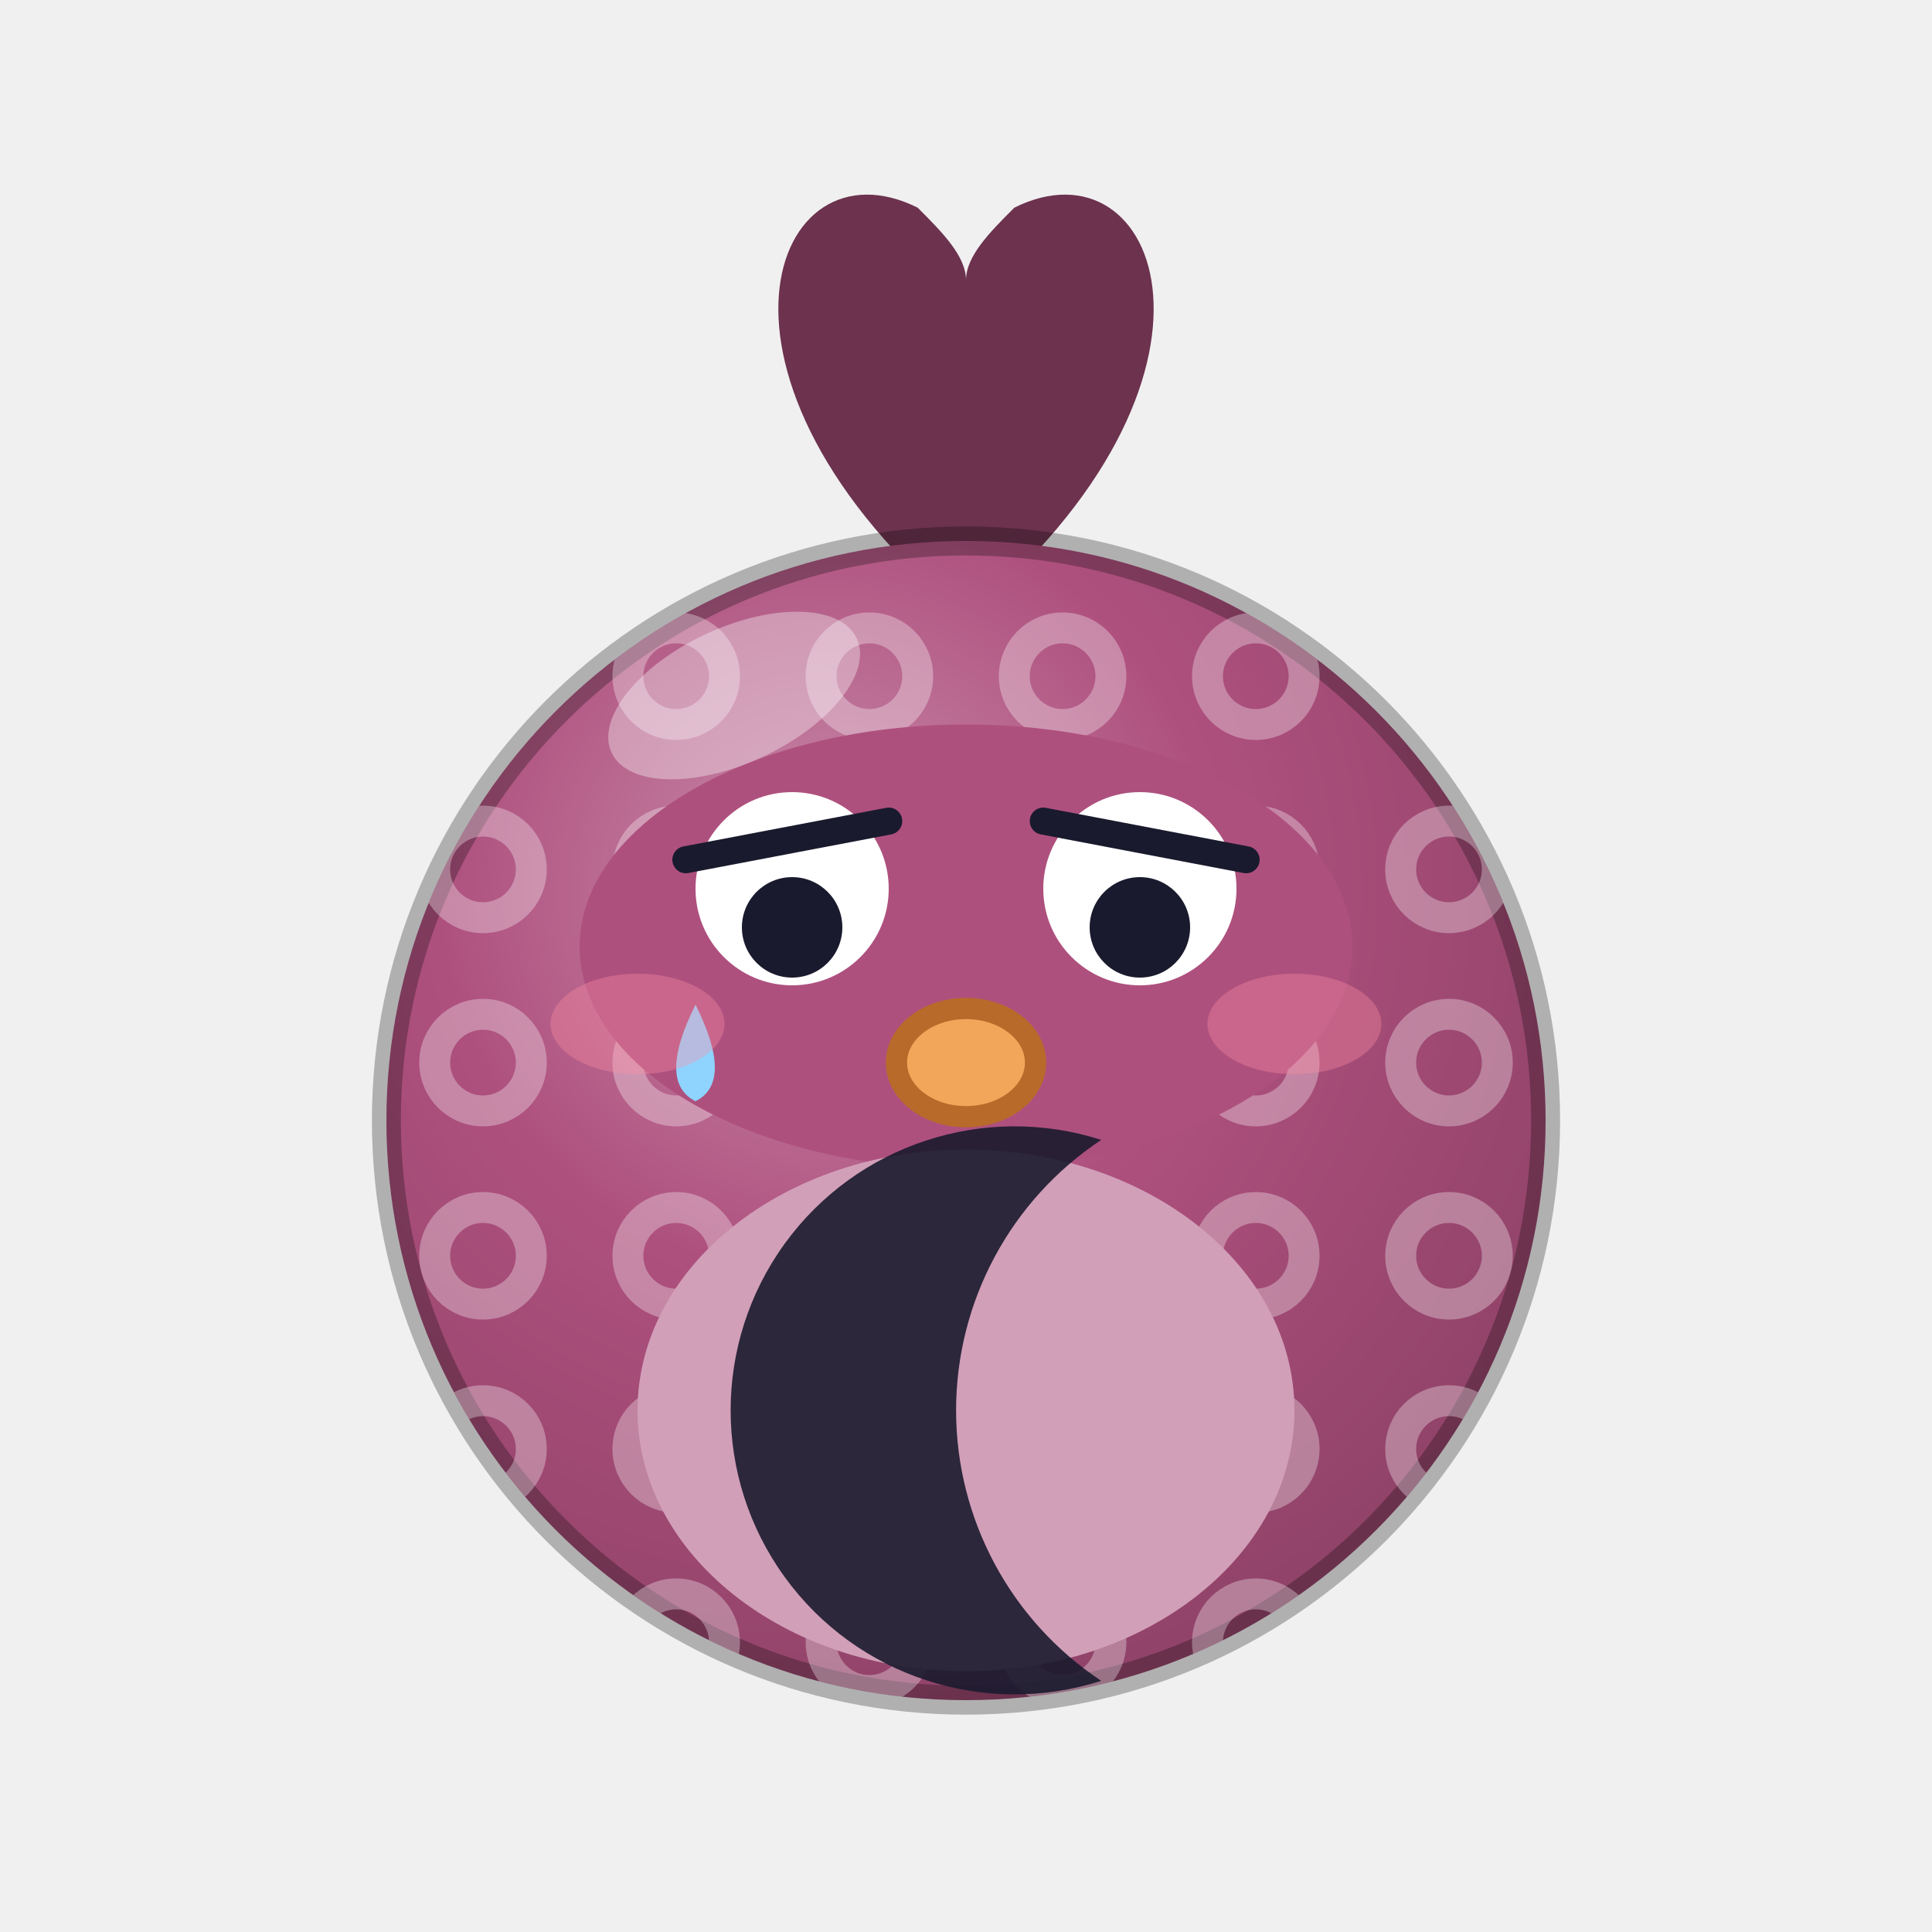
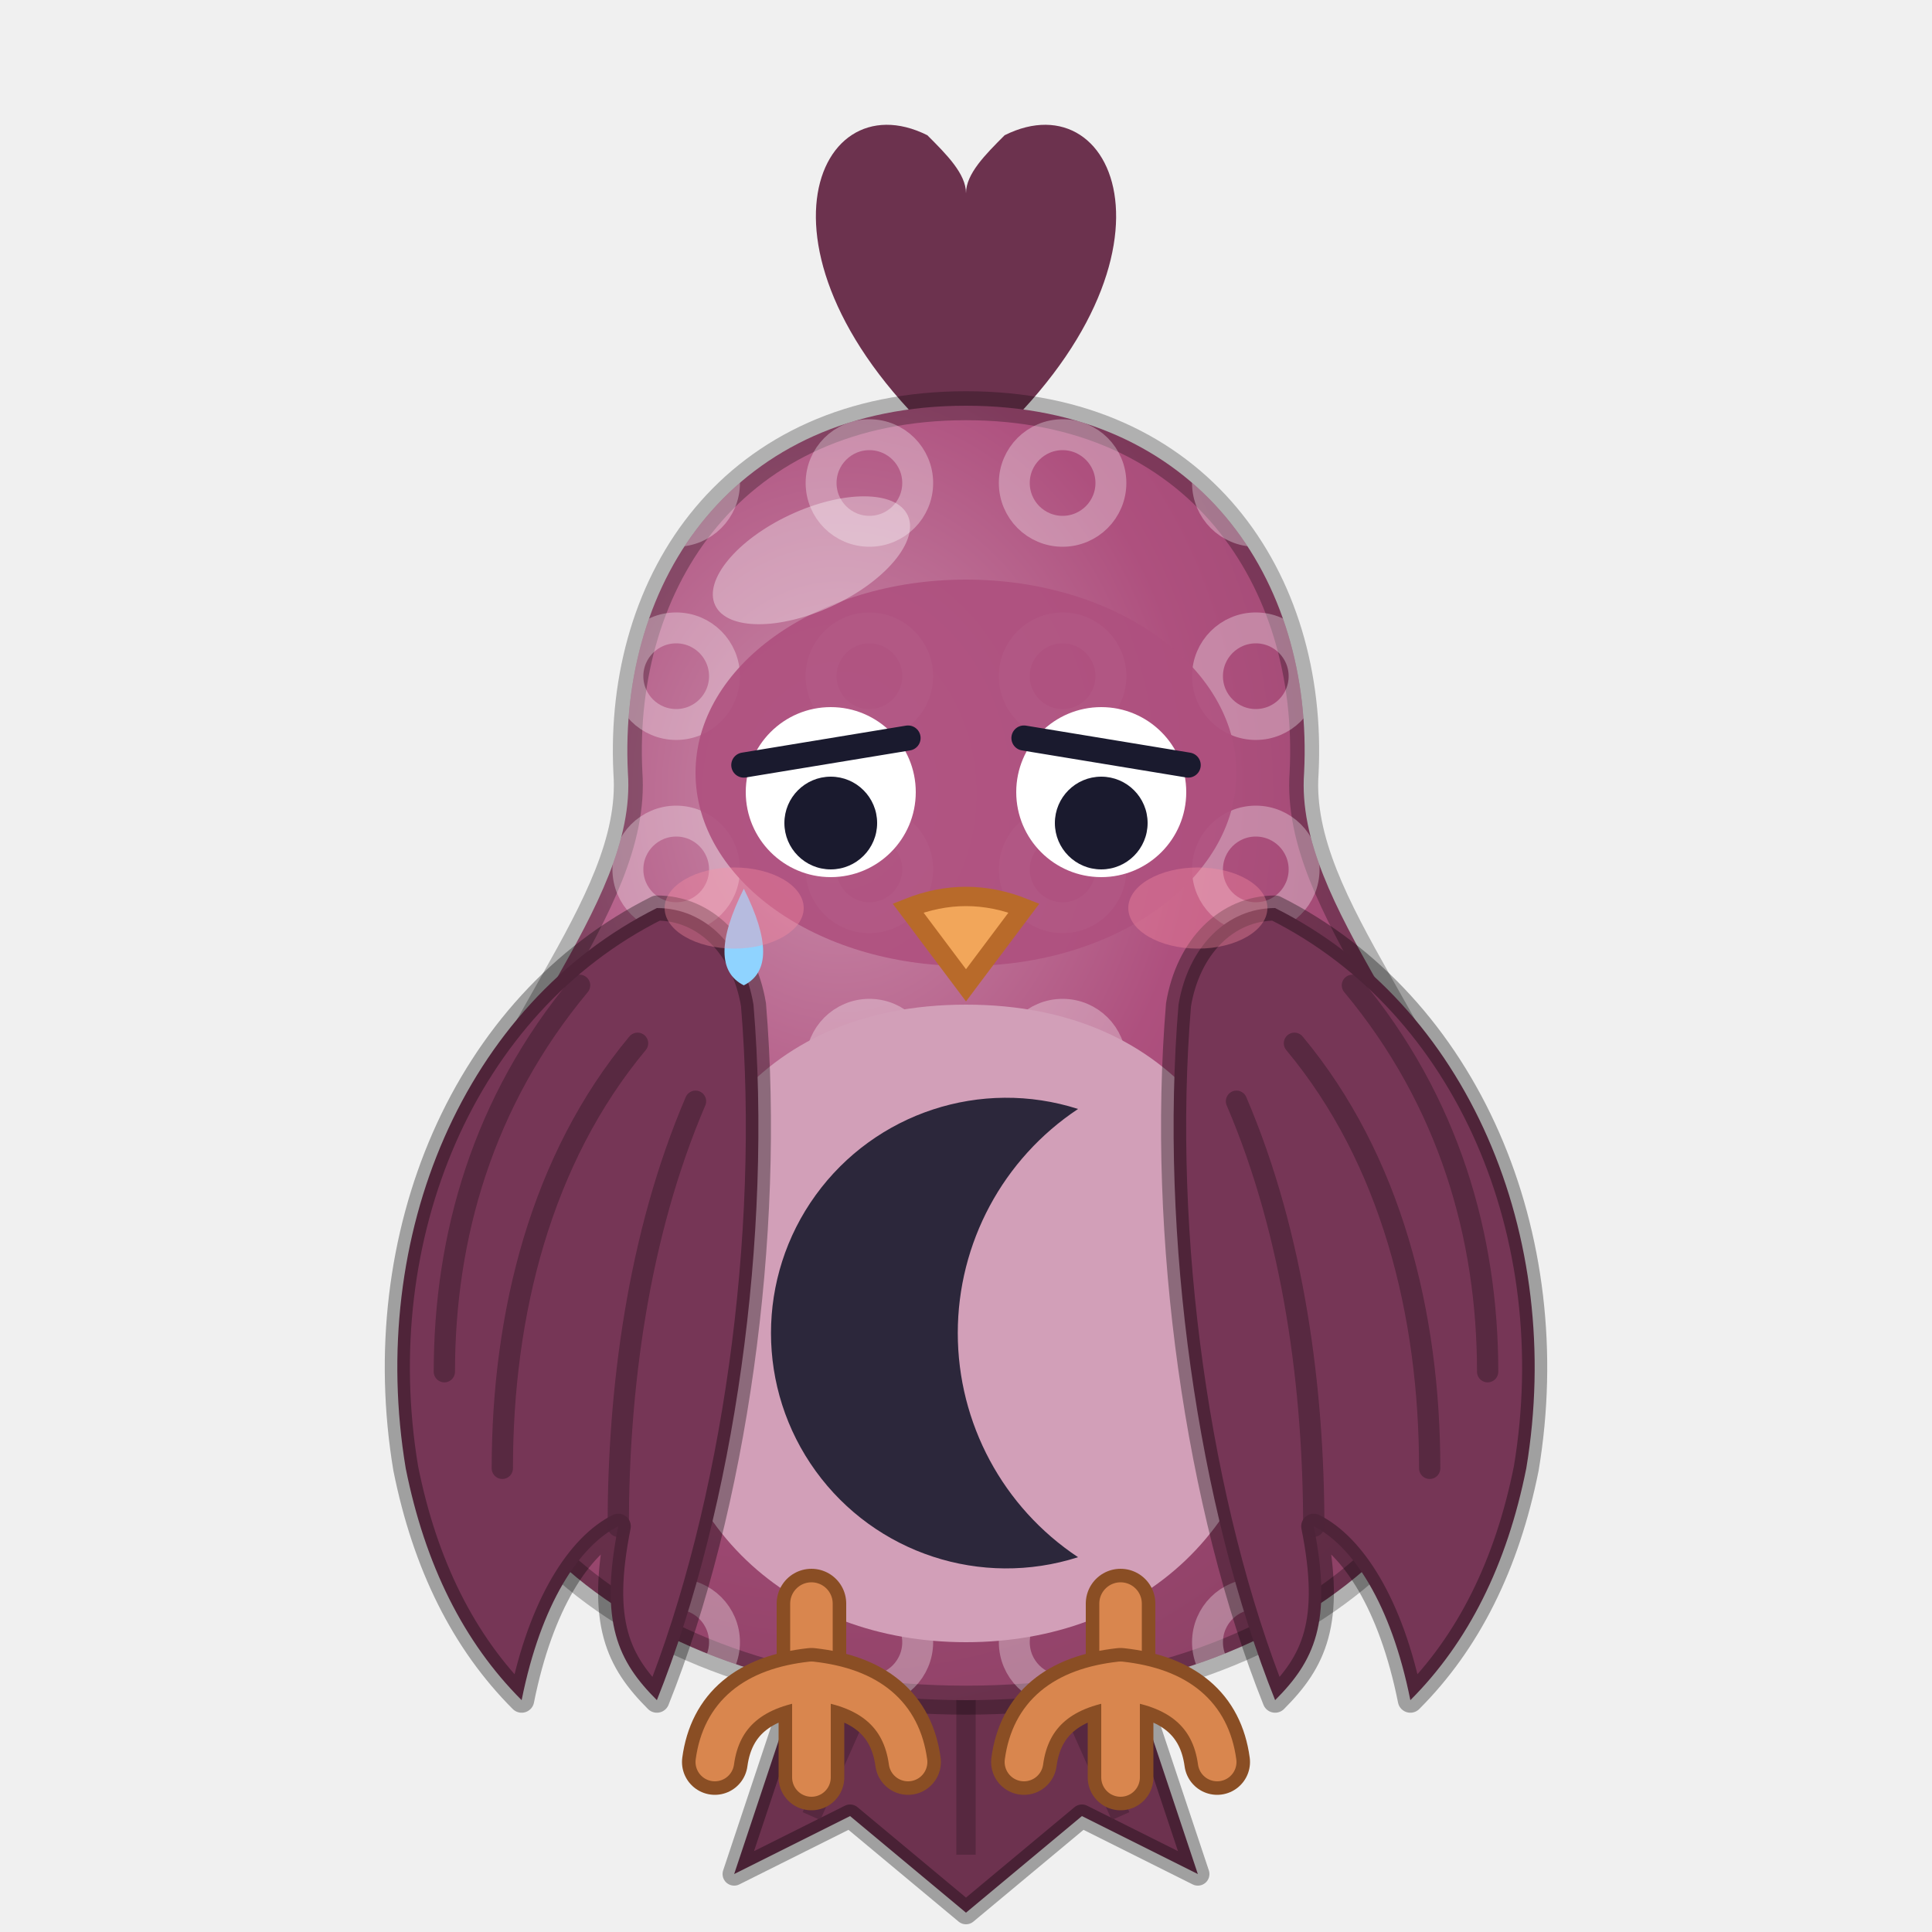
- <svg xmlns="http://www.w3.org/2000/svg" viewBox="0 0 100 100" data-color="pink" data-expr="sad" data-frame="fold">
+ <svg xmlns="http://www.w3.org/2000/svg" viewBox="0 0 100 100" data-color="pink" data-expr="sad" data-frame="fold" data-ver="4">
  <defs>
    <radialGradient id="bpink" cx="38%" cy="30%" r="75%">
      <stop offset="0" stop-color="#CA8DAB" />
      <stop offset=".45" stop-color="#AE507E" />
      <stop offset="1" stop-color="#8F4267" />
    </radialGradient>
    <pattern id="ptpink" width="10" height="10" patternUnits="userSpaceOnUse">
      <g opacity=".32">
        <circle cx="5" cy="5" r="2.5" fill="none" stroke="#FFFFFF" stroke-width="1.6" />
      </g>
    </pattern>
    <clipPath id="cbpink">
-       <circle cx="50" cy="58" r="30" />
+       <path d="M50 21 C62 21 68 30 67.5 40 C67 47 75 54 77 64 C79 78 67 88 50 88 C33 88 21 78 23 64 C25 54 33 47 32.5 40 C32 30 38 21 50 21Z" />
    </clipPath>
  </defs>
-   <g fill="#7D3A5B" stroke="#0005" stroke-width="1.5">
-     <path class="wing wing-l" d="M30 50 C24 60 26 72 34 78 C34 68 36 60 40 54z" />
-     <path class="wing wing-r" d="M70 50 C76 60 74 72 66 78 C66 68 64 60 60 54z" />
-   </g>
-   <g transform="translate(50 32) scale(1.25) translate(-50 -32)">
+   <path d="M43 82 L38 97 L44 94 L50 99 L56 94 L62 97 L57 82Z" fill="#6D324F" stroke="#0005" stroke-width="1.2" stroke-linejoin="round" />
+   <path d="M50 86 V96 M46 85 L42 94 M54 85 L58 94" fill="none" stroke="#4E2439" stroke-width="1" opacity=".7" />
+   <g class="crest" transform="translate(0 -8)">
    <path d="M50 32 C38 22 42 12 48 15 C49 16 50 17 50 18 C50 17 51 16 52 15 C58 12 62 22 50 32z" fill="#6C324E" />
  </g>
-   <circle cx="50" cy="58" r="30" fill="url(#bpink)" stroke="#0004" stroke-width="1.5" />
-   <rect x="18" y="26" width="64" height="64" fill="url(#ptpink)" clip-path="url(#cbpink)" />
-   <ellipse cx="50" cy="49" rx="20" ry="11.5" fill="#AE507E" />
-   <ellipse cx="50" cy="73" rx="17" ry="13.5" fill="#D29FB8" />
-   <g transform="translate(50 73) scale(.7) translate(-50 -50)">
+   <path d="M50 21 C62 21 68 30 67.5 40 C67 47 75 54 77 64 C79 78 67 88 50 88 C33 88 21 78 23 64 C25 54 33 47 32.5 40 C32 30 38 21 50 21Z" fill="url(#bpink)" stroke="#0004" stroke-width="1.5" />
+   <rect x="18" y="18" width="64" height="72" fill="url(#ptpink)" clip-path="url(#cbpink)" />
+   <ellipse cx="50" cy="40" rx="14" ry="10" fill="#AE507E" opacity=".9" />
+   <path d="M50 52 C61 52 66 60 66 69 C66 79 59 85 50 85 C41 85 34 79 34 69 C34 60 39 52 50 52Z" fill="#D29FB8" />
+   <g transform="translate(50 69) scale(.58) translate(-50 -50)">
    <path d="M60 30 A21 21 0 1 0 60 70 A24 24 0 0 1 60 30z" fill="#1A1A2E" fill-opacity=".9" />
  </g>
-   <circle cx="41" cy="46" r="5" fill="#fff" />
-   <circle cx="59" cy="46" r="5" fill="#fff" />
-   <circle cx="41" cy="48" r="2.6" fill="#1A1A2E" />
-   <circle cx="59" cy="48" r="2.6" fill="#1A1A2E" />
-   <path d="M35.5 44.5 L46 42.5 M54 42.5 L64.5 44.5" stroke="#1A1A2E" stroke-width="1.4" stroke-linecap="round" />
-   <path d="M36 52 q-2 4 0 5 q2 -1 0 -5z" fill="#8FD3FF" />
-   <ellipse cx="50" cy="55" rx="3.6" ry="2.8" fill="#F2A65A" stroke="#B86A2A" stroke-width="1.1" />
-   <ellipse cx="33" cy="53" rx="4.5" ry="2.6" fill="#FF8FA3" opacity="0.35" />
-   <ellipse cx="67" cy="53" rx="4.5" ry="2.6" fill="#FF8FA3" opacity="0.35" />
-   <ellipse cx="38" cy="36" rx="7" ry="3.5" fill="#fff" opacity=".35" transform="rotate(-25 38 36)" />
+   <g class="wing wing-l">
+     <path class="wing-shape" d="M34 47 C24 52 19 64 21 76 C22 81 24 85 27 88 C28 83 30 80 32 79 C31 84 32 86 34 88 C38 78 40 64 39 52 C38.5 49 36.5 47 34 47Z" fill="#763656" stroke="#0005" stroke-width="1.3" stroke-linejoin="round" />
+     <path d="M33 54 C28 60 26 68 26 76 M36 57 C33 64 32 72 32 79 M30 51 C25 57 23 64 23 71" fill="none" stroke="#4E2439" stroke-width="1.1" stroke-linecap="round" opacity=".75" />
+   </g>
+   <g class="wing wing-r" transform="translate(100 0) scale(-1 1)">
+     <path class="wing-shape" d="M34 47 C24 52 19 64 21 76 C22 81 24 85 27 88 C28 83 30 80 32 79 C31 84 32 86 34 88 C38 78 40 64 39 52 C38.5 49 36.5 47 34 47Z" fill="#763656" stroke="#0005" stroke-width="1.3" stroke-linejoin="round" />
+     <path d="M33 54 C28 60 26 68 26 76 M36 57 C33 64 32 72 32 79 M30 51 C25 57 23 64 23 71" fill="none" stroke="#4E2439" stroke-width="1.1" stroke-linecap="round" opacity=".75" />
+   </g>
+   <path d="M42 83 V87" stroke="#8A4E24" stroke-width="3.6" stroke-linecap="round" />
+   <path d="M42 83 V87" stroke="#D9864E" stroke-width="2.2" stroke-linecap="round" />
+   <g fill="none" stroke-linecap="round">
+     <path d="M42 87 q-4.5 .5 -5 4.2 M42 87 q0 2.5 0 5 M42 87 q4.5 .5 5 4.2" stroke="#8A4E24" stroke-width="3.4" />
+     <path d="M42 87 q-4.5 .5 -5 4.2 M42 87 q0 2.5 0 5 M42 87 q4.5 .5 5 4.2" stroke="#D9864E" stroke-width="2" />
+   </g>
+   <path d="M58 83 V87" stroke="#8A4E24" stroke-width="3.6" stroke-linecap="round" />
+   <path d="M58 83 V87" stroke="#D9864E" stroke-width="2.2" stroke-linecap="round" />
+   <g fill="none" stroke-linecap="round">
+     <path d="M58 87 q-4.5 .5 -5 4.2 M58 87 q0 2.5 0 5 M58 87 q4.5 .5 5 4.2" stroke="#8A4E24" stroke-width="3.4" />
+     <path d="M58 87 q-4.5 .5 -5 4.2 M58 87 q0 2.5 0 5 M58 87 q4.5 .5 5 4.2" stroke="#D9864E" stroke-width="2" />
+   </g>
+   <circle cx="43" cy="41" r="4.4" fill="#fff" />
+   <circle cx="57" cy="41" r="4.4" fill="#fff" />
+   <circle cx="43" cy="42.6" r="2.4" fill="#1A1A2E" />
+   <circle cx="57" cy="42.6" r="2.4" fill="#1A1A2E" />
+   <path d="M38.5 39.6 L47 38.2 M53 38.2 L61.5 39.6" stroke="#1A1A2E" stroke-width="1.3" stroke-linecap="round" />
+   <path d="M38.5 46 q-2 4 0 5 q2 -1 0 -5z" fill="#8FD3FF" />
+   <path d="M47 47 Q50 45.8 53 47 L50 51Z" fill="#F2A65A" stroke="#B86A2A" stroke-width="1" />
+   <ellipse cx="38" cy="47" rx="3.6" ry="2.1" fill="#FF8FA3" opacity="0.35" />
+   <ellipse cx="62" cy="47" rx="3.6" ry="2.1" fill="#FF8FA3" opacity="0.35" />
+   <ellipse cx="42" cy="29" rx="5.5" ry="2.6" fill="#fff" opacity=".35" transform="rotate(-25 42 29)" />
</svg>
